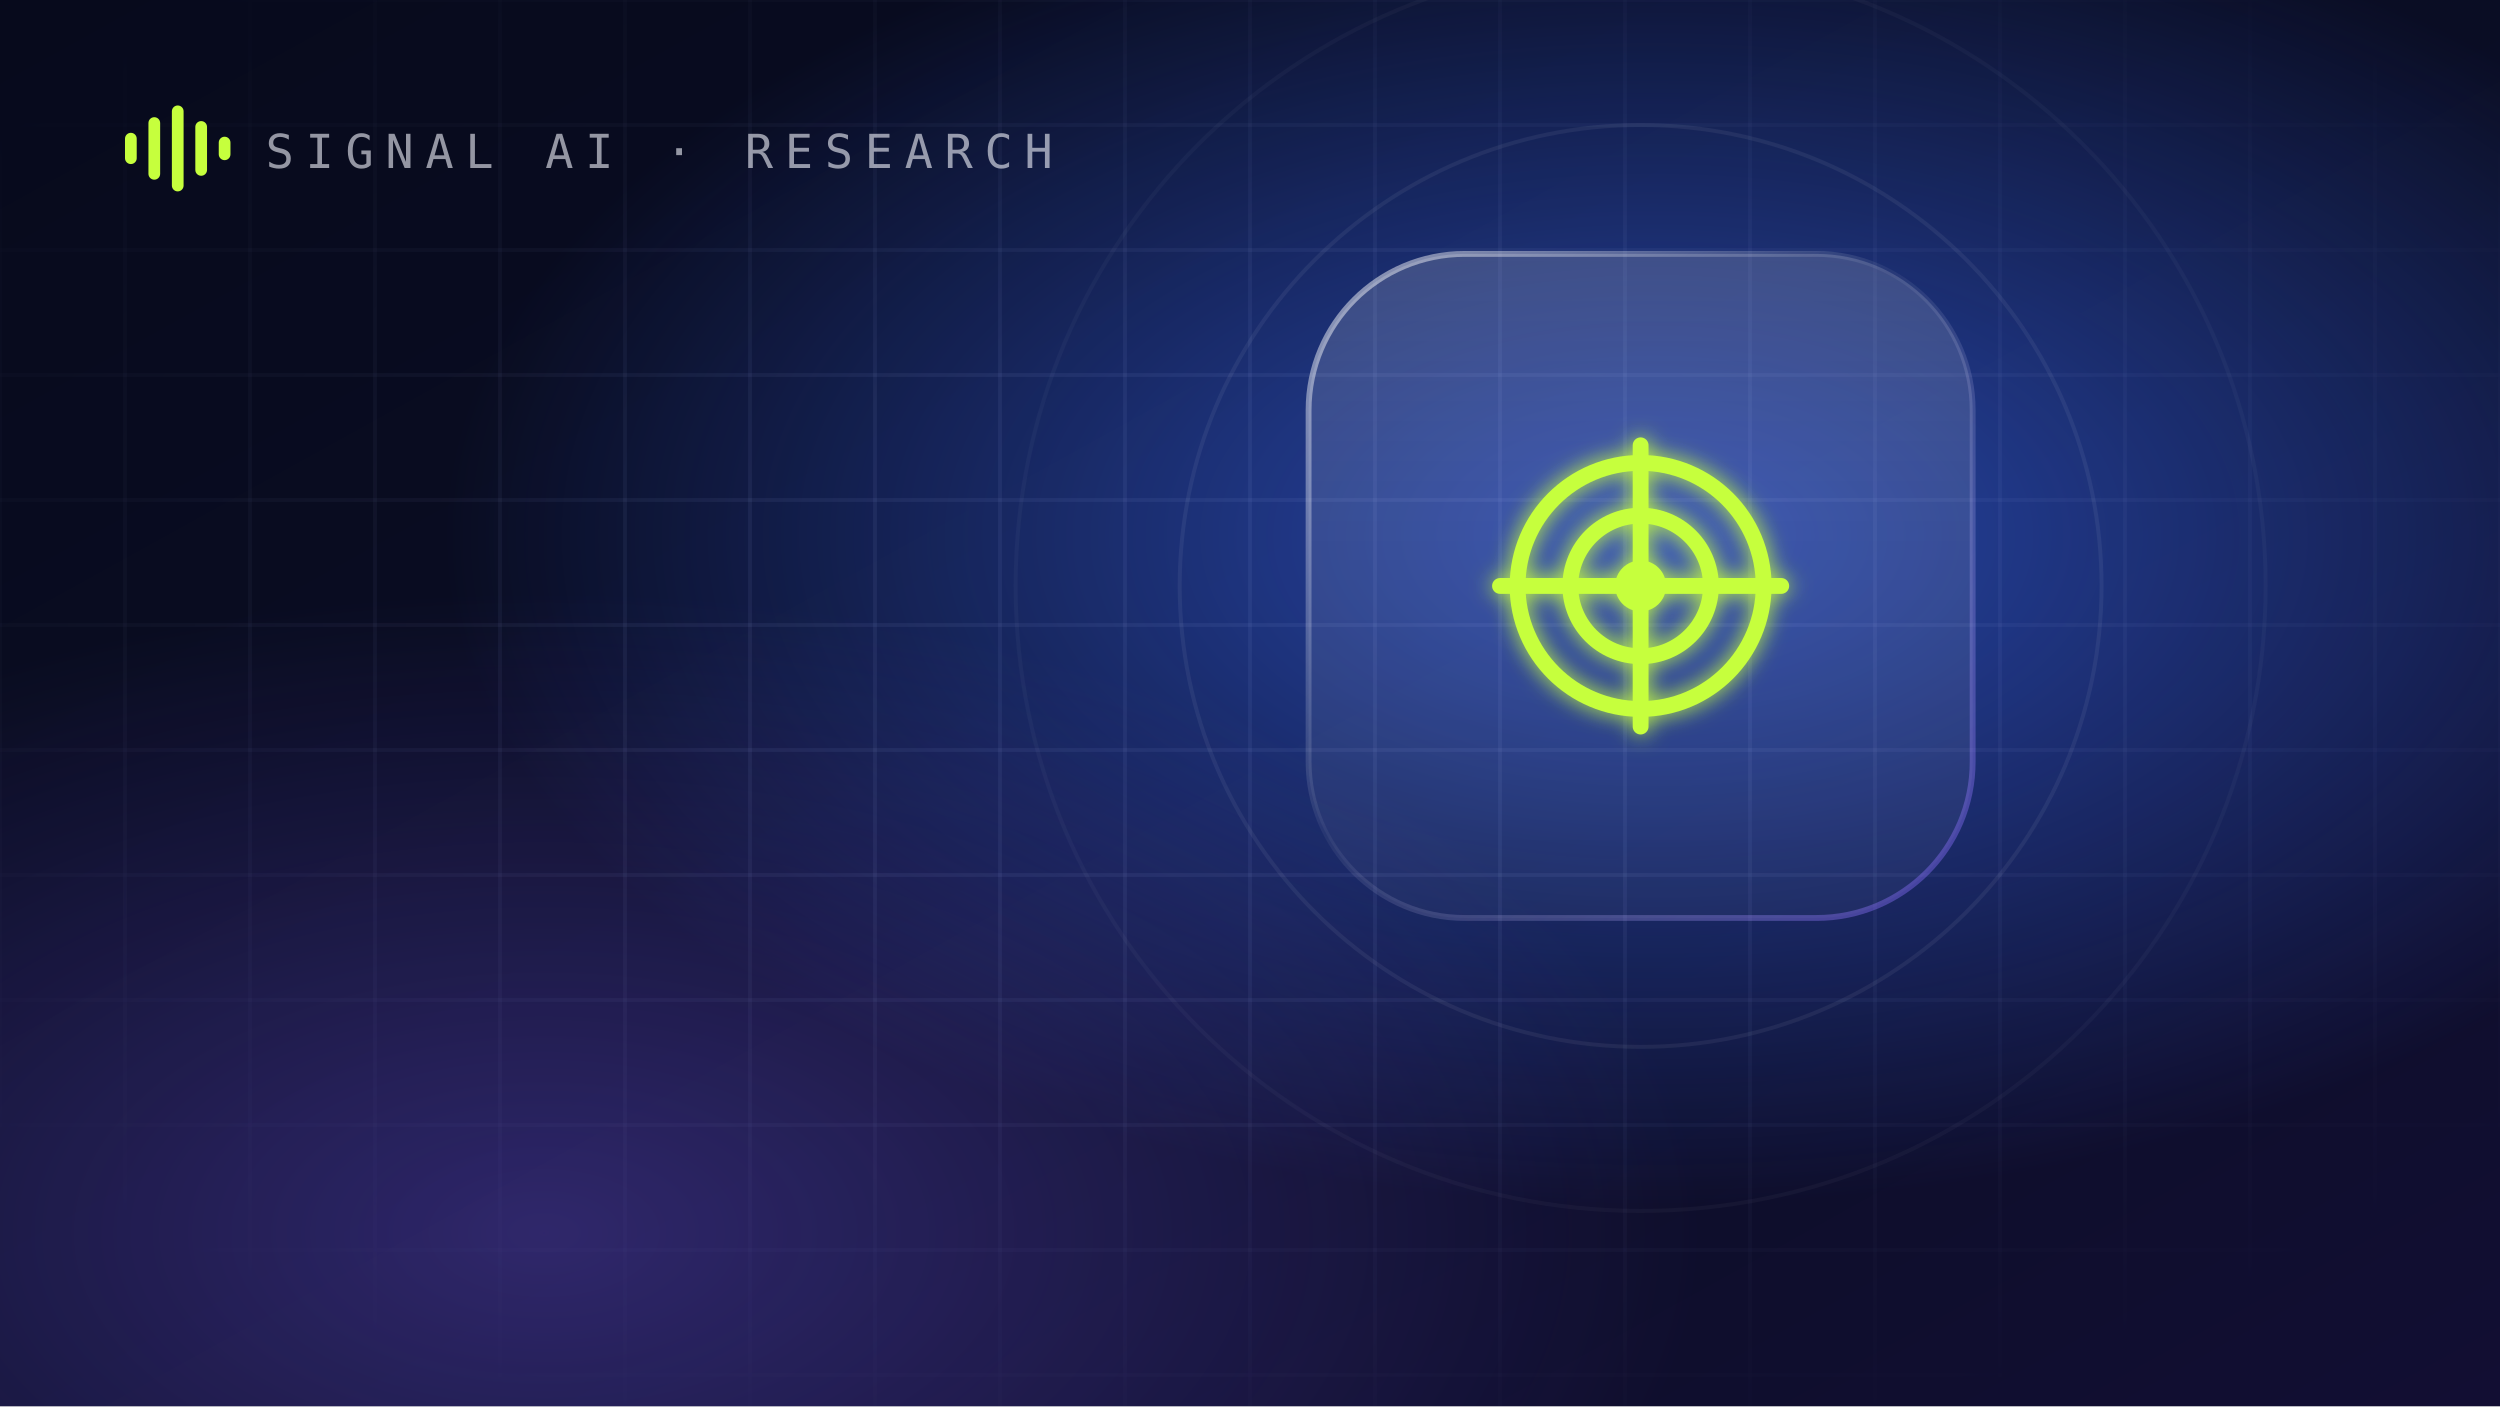
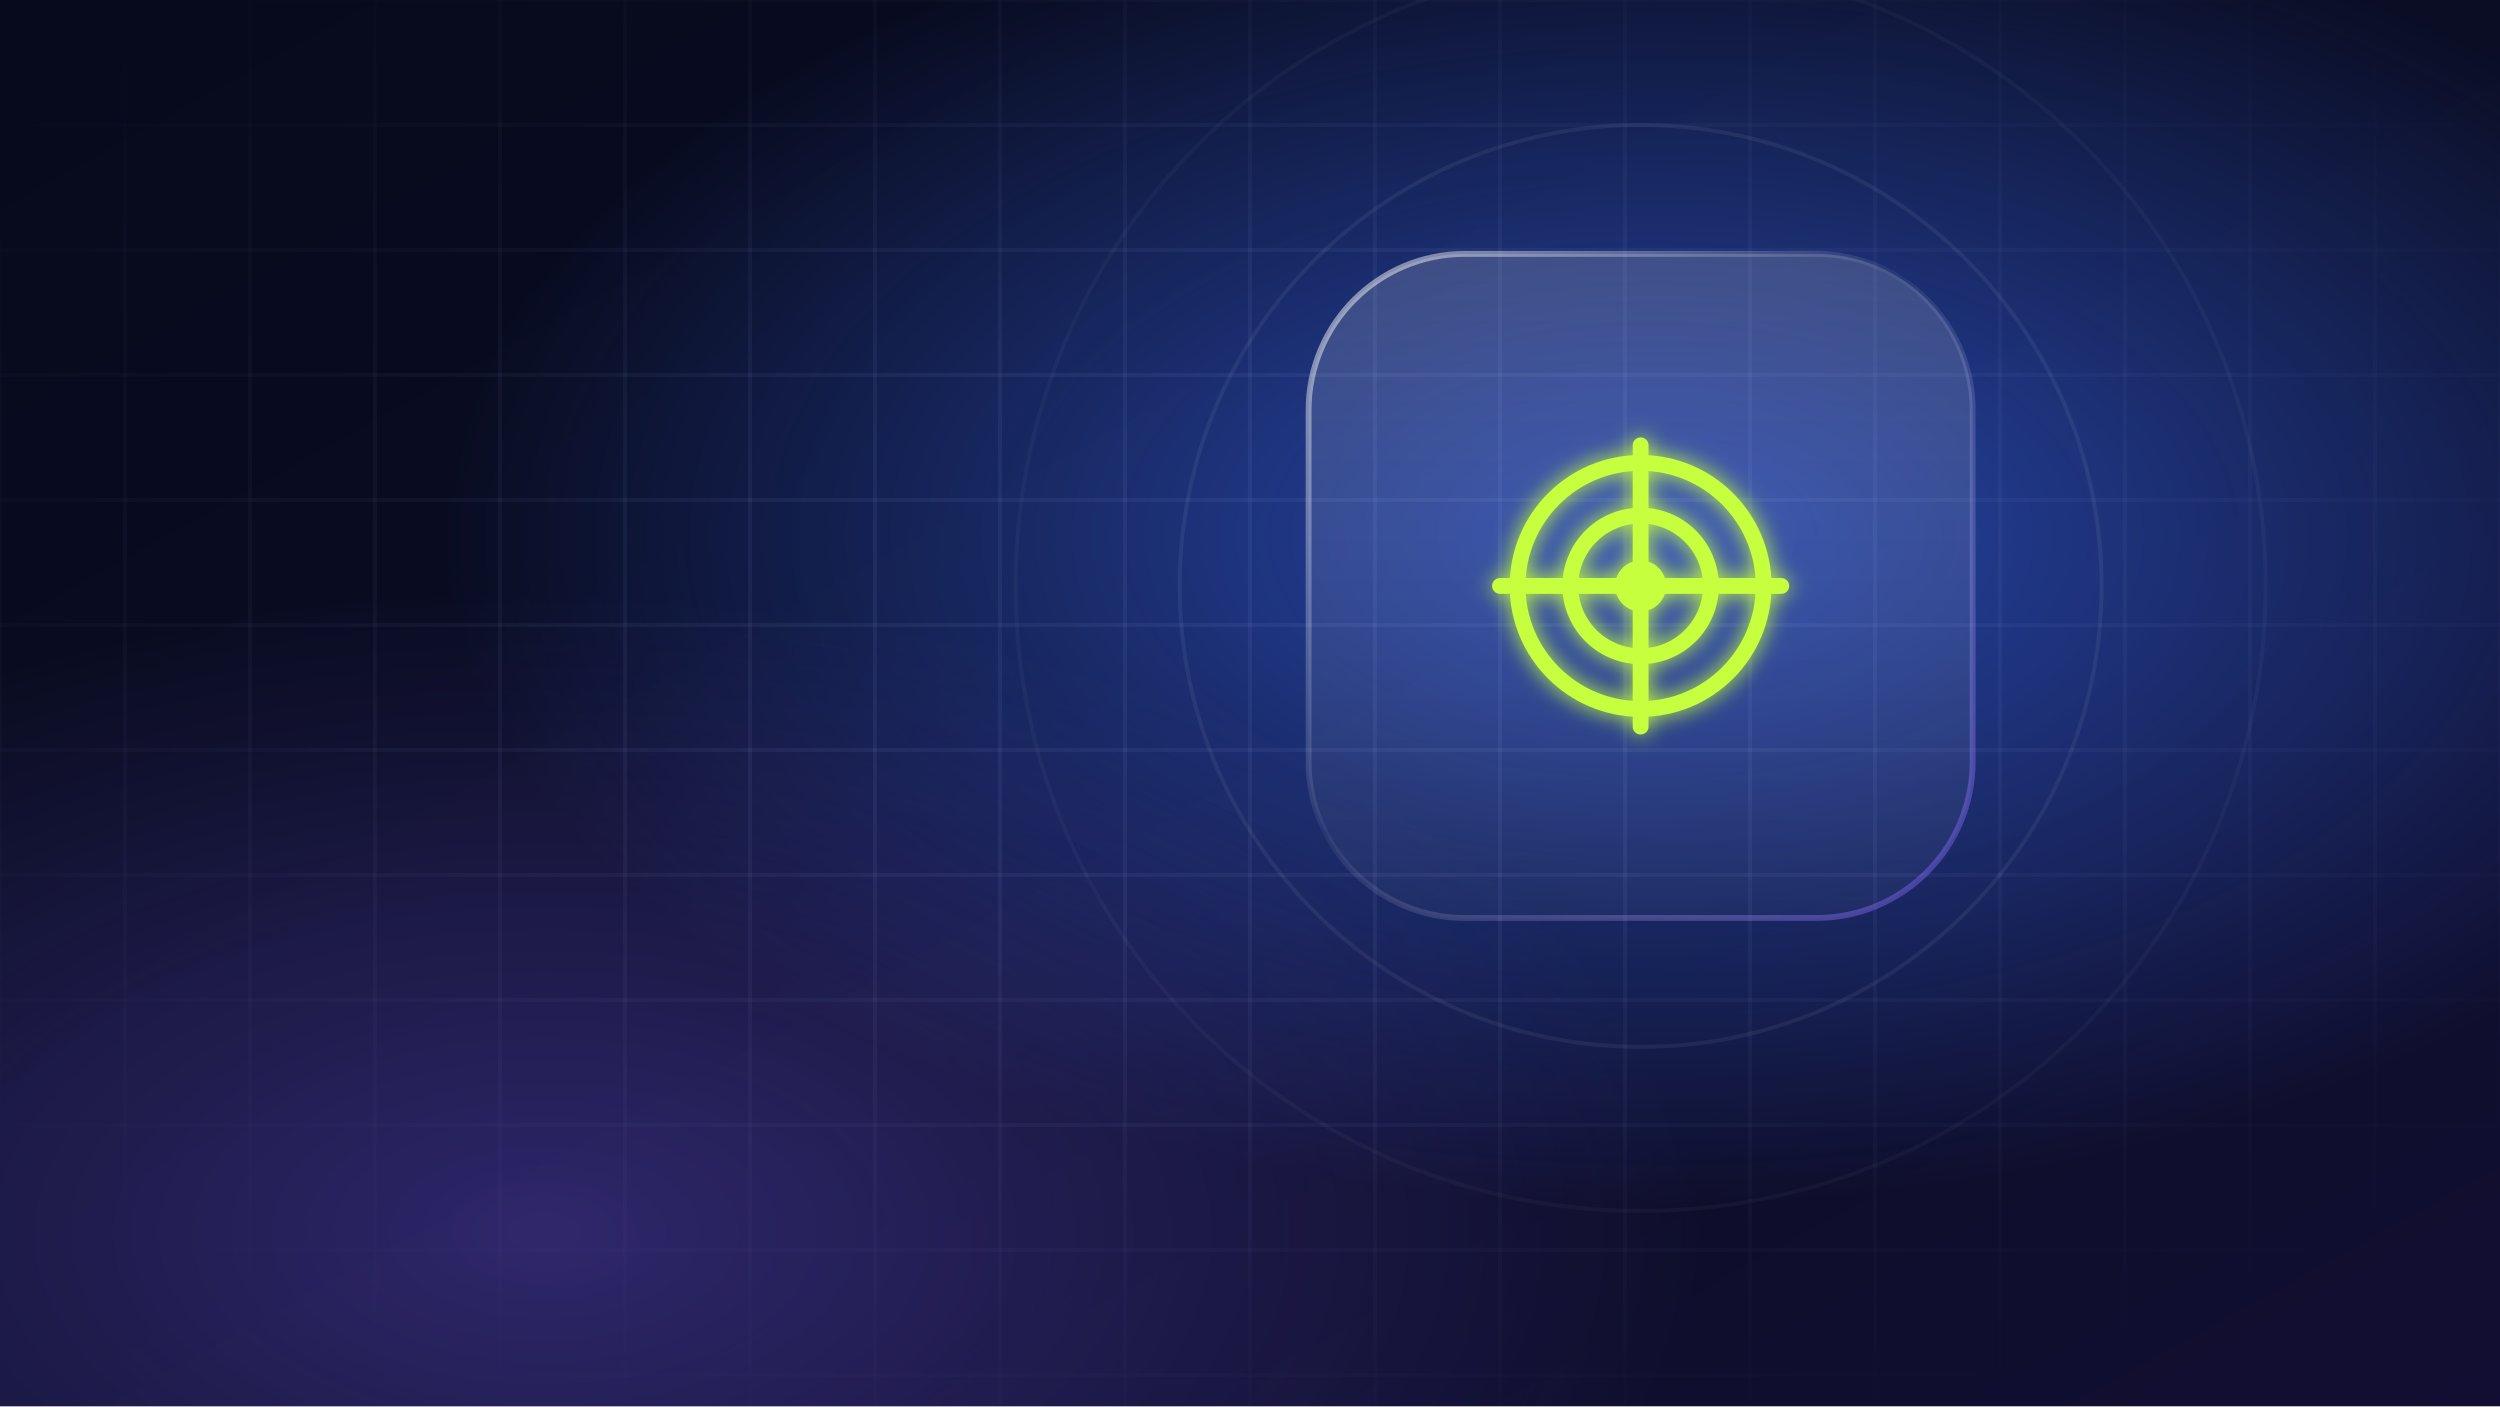
<svg xmlns="http://www.w3.org/2000/svg" viewBox="0 0 640 360" role="img" aria-label="RESEARCH category artwork">
  <defs>
    <linearGradient id="bg" x1="0" y1="0" x2="1" y2="1">
      <stop offset="0" stop-color="#070a1c" />
      <stop offset=".6" stop-color="#0b0e26" />
      <stop offset="1" stop-color="#120e33" />
    </linearGradient>
    <radialGradient id="ga" cx="66%" cy="38%" r="48%">
      <stop offset="0" stop-color="#3a6bff" stop-opacity=".62" />
      <stop offset="1" stop-color="#3a6bff" stop-opacity="0" />
    </radialGradient>
    <radialGradient id="gb" cx="22%" cy="88%" r="46%">
      <stop offset="0" stop-color="#7c5cff" stop-opacity=".32" />
      <stop offset="1" stop-color="#7c5cff" stop-opacity="0" />
    </radialGradient>
    <radialGradient id="fade" cx="50%" cy="45%" r="62%">
      <stop offset=".35" stop-color="#fff" />
      <stop offset="1" stop-color="#fff" stop-opacity="0" />
    </radialGradient>
    <mask id="m">
      <rect width="640" height="360" fill="url(#fade)" />
    </mask>
    <linearGradient id="glass" x1="0" y1="0" x2="0" y2="1">
      <stop offset="0" stop-color="#fff" stop-opacity=".16" />
      <stop offset="1" stop-color="#fff" stop-opacity=".03" />
    </linearGradient>
    <linearGradient id="edge" x1="0" y1="0" x2="1" y2="1">
      <stop offset="0" stop-color="#fff" stop-opacity=".55" />
      <stop offset=".45" stop-color="#fff" stop-opacity=".05" />
      <stop offset="1" stop-color="#7c5cff" stop-opacity=".45" />
    </linearGradient>
    <filter id="glow" x="-50%" y="-50%" width="200%" height="200%">
      <feGaussianBlur stdDeviation="6" result="b" />
      <feMerge>
        <feMergeNode in="b" />
        <feMergeNode in="SourceGraphic" />
      </feMerge>
    </filter>
  </defs>
  <rect width="640" height="360" fill="url(#bg)" />
  <rect width="640" height="360" fill="url(#ga)" />
  <rect width="640" height="360" fill="url(#gb)" />
  <g stroke="#b0beff" stroke-opacity=".07" stroke-width="1" mask="url(#m)">
    <path d="M0 0V360" />
    <path d="M32 0V360" />
    <path d="M64 0V360" />
    <path d="M96 0V360" />
    <path d="M128 0V360" />
    <path d="M160 0V360" />
    <path d="M192 0V360" />
    <path d="M224 0V360" />
    <path d="M256 0V360" />
    <path d="M288 0V360" />
    <path d="M320 0V360" />
    <path d="M352 0V360" />
    <path d="M384 0V360" />
    <path d="M416 0V360" />
    <path d="M448 0V360" />
    <path d="M480 0V360" />
    <path d="M512 0V360" />
    <path d="M544 0V360" />
    <path d="M576 0V360" />
    <path d="M608 0V360" />
    <path d="M640 0V360" />
    <path d="M0 0H640" />
    <path d="M0 32H640" />
    <path d="M0 64H640" />
    <path d="M0 96H640" />
    <path d="M0 128H640" />
    <path d="M0 160H640" />
    <path d="M0 192H640" />
    <path d="M0 224H640" />
    <path d="M0 256H640" />
    <path d="M0 288H640" />
    <path d="M0 320H640" />
    <path d="M0 352H640" />
  </g>
  <circle cx="420" cy="150" r="118" fill="none" stroke="#fff" stroke-opacity=".06" />
  <circle cx="420" cy="150" r="160" fill="none" stroke="#fff" stroke-opacity=".035" />
  <rect x="335" y="65" width="170" height="170" rx="40" fill="url(#glass)" stroke="url(#edge)" stroke-width="1.5" />
  <g transform="translate(375 105) scale(.45)" fill="none" stroke="#c6ff3d" stroke-width="9" stroke-linecap="round" stroke-linejoin="round" filter="url(#glow)">
    <circle cx="100" cy="100" r="70" />
    <circle cx="100" cy="100" r="40" />
    <circle cx="100" cy="100" r="10" />
    <path d="M100 20V180M20 100H180" />
  </g>
-   <g fill="#c6ff3d">
-     <rect x="32" y="34" width="3" height="8" rx="1.5" />
-     <rect x="38" y="30" width="3" height="16" rx="1.5" />
-     <rect x="44" y="27" width="3" height="22" rx="1.5" />
-     <rect x="50" y="31" width="3" height="14" rx="1.5" />
-     <rect x="56" y="35" width="3" height="6" rx="1.5" />
-   </g>
-   <text x="68" y="43" fill="#f2f4fb" fill-opacity=".6" font-family="ui-monospace,Menlo,monospace" font-size="12" letter-spacing="3">SIGNAL AI · RESEARCH</text>
</svg>
